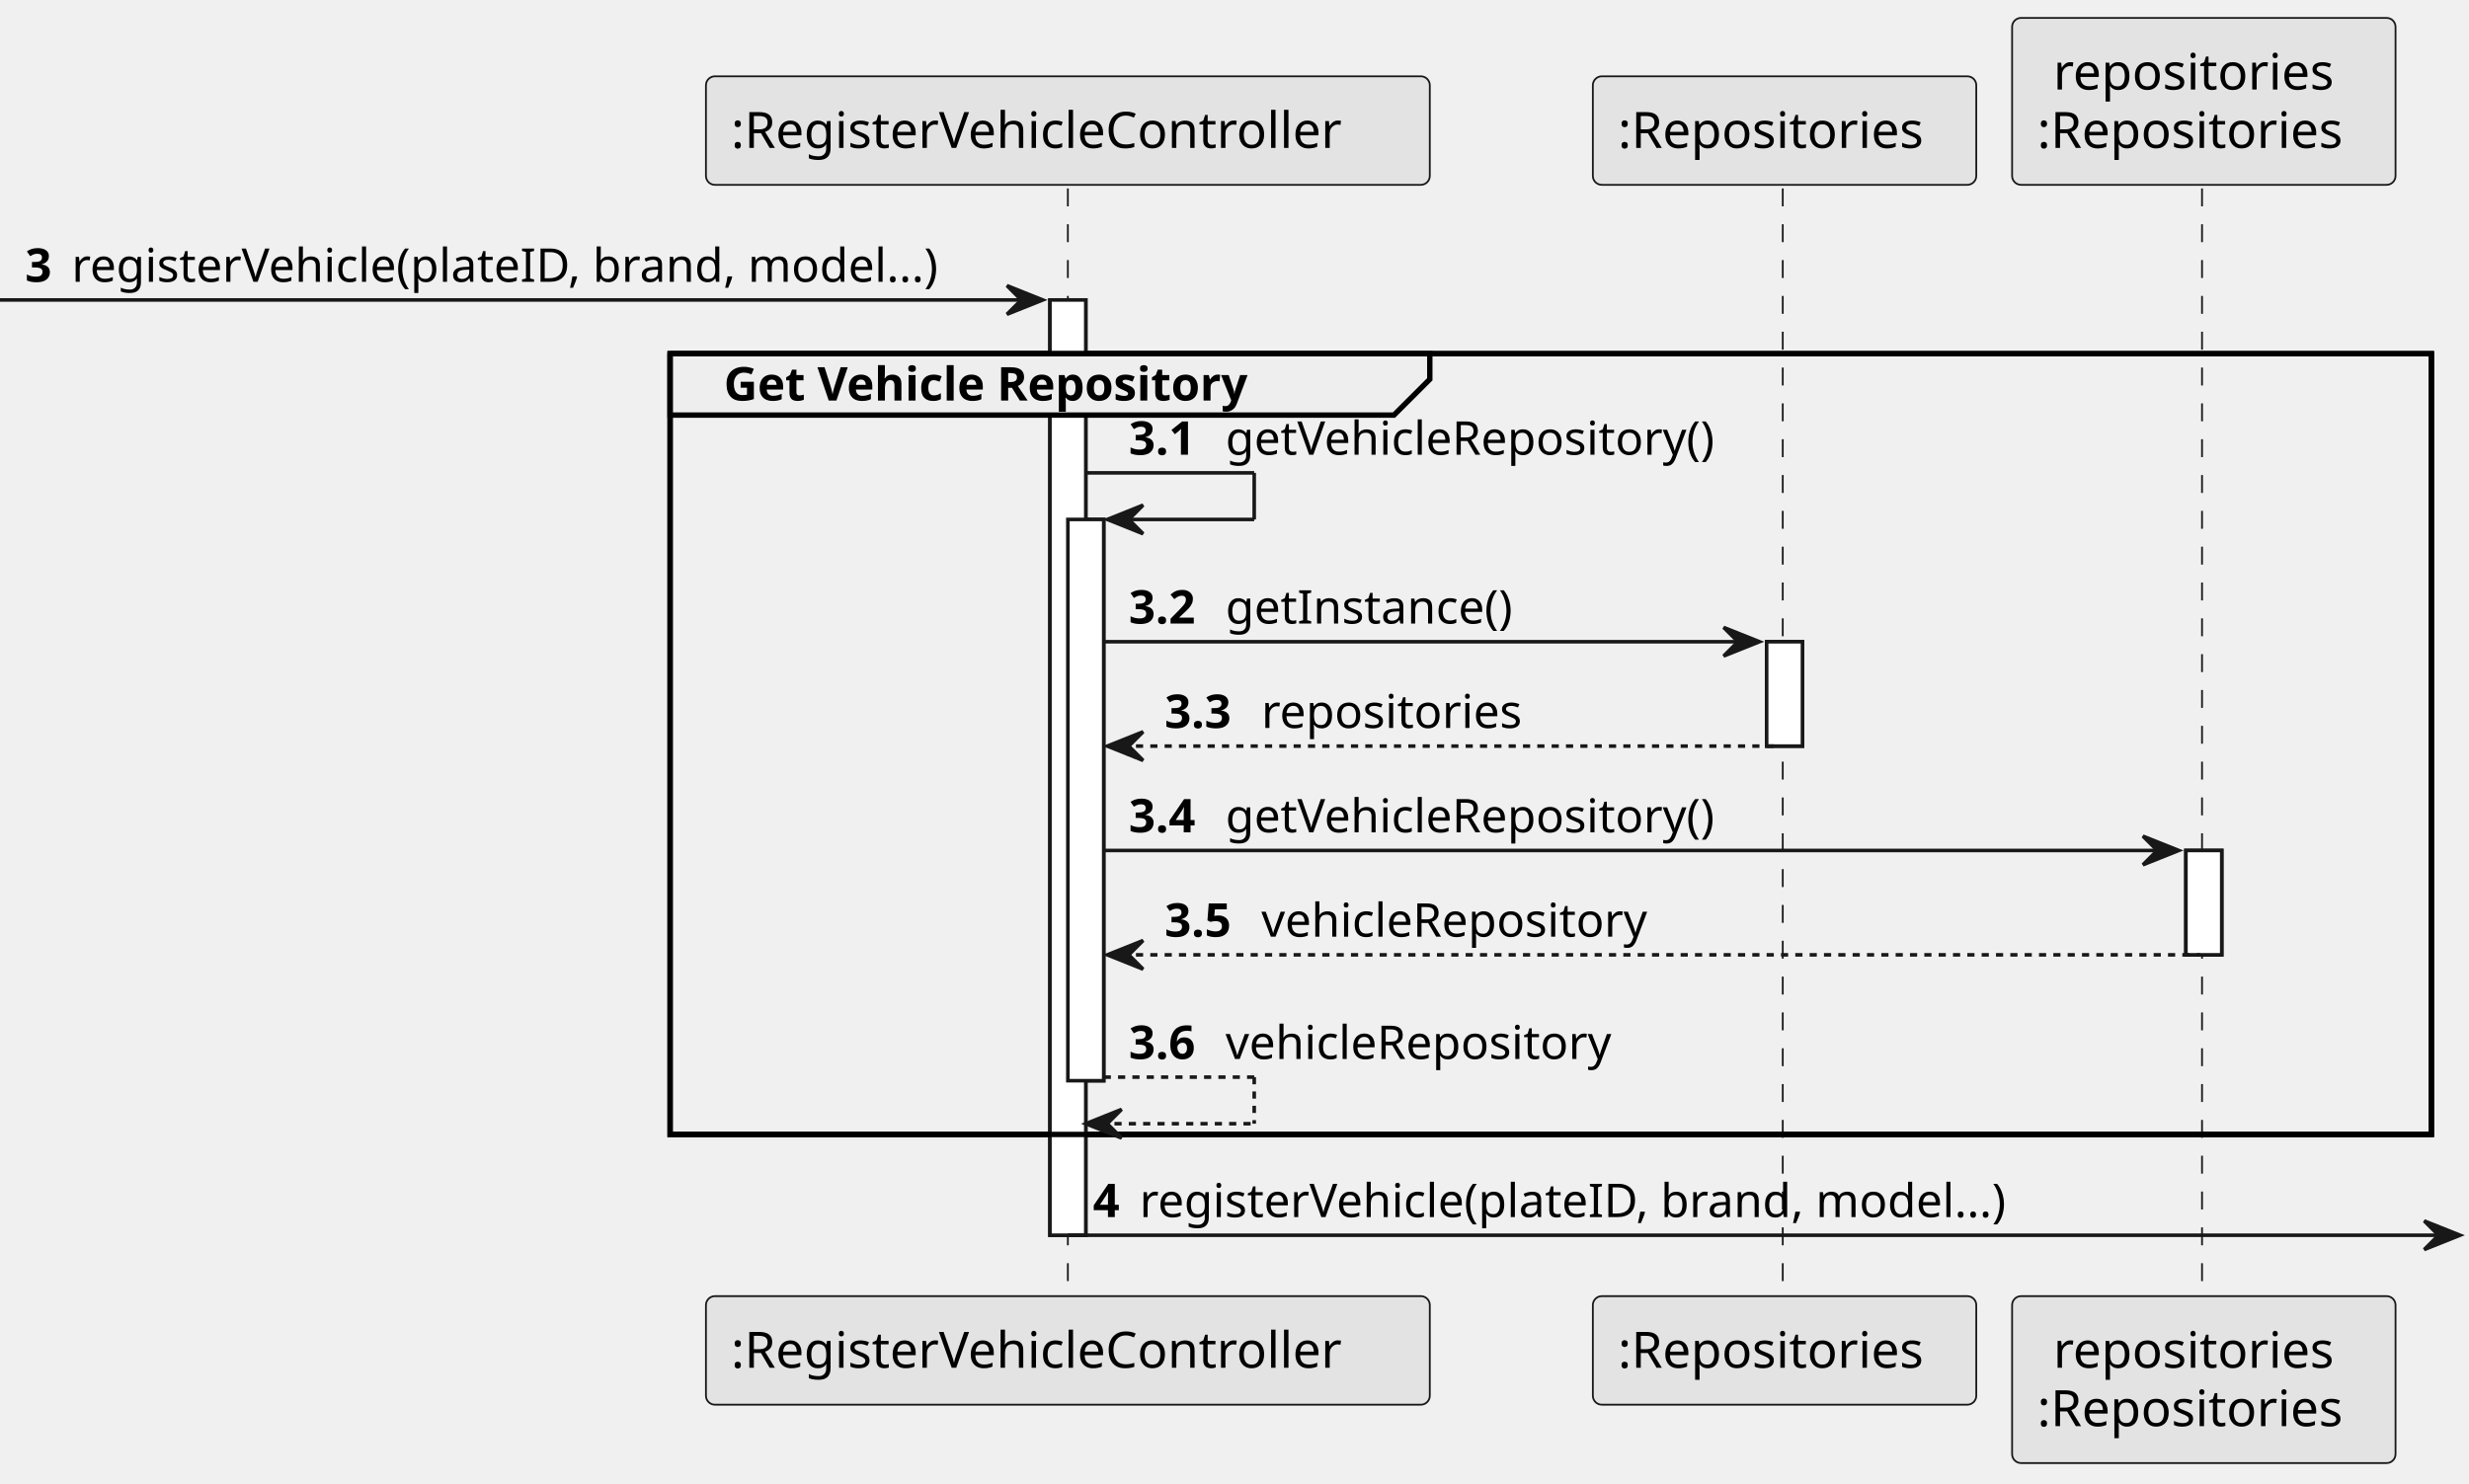
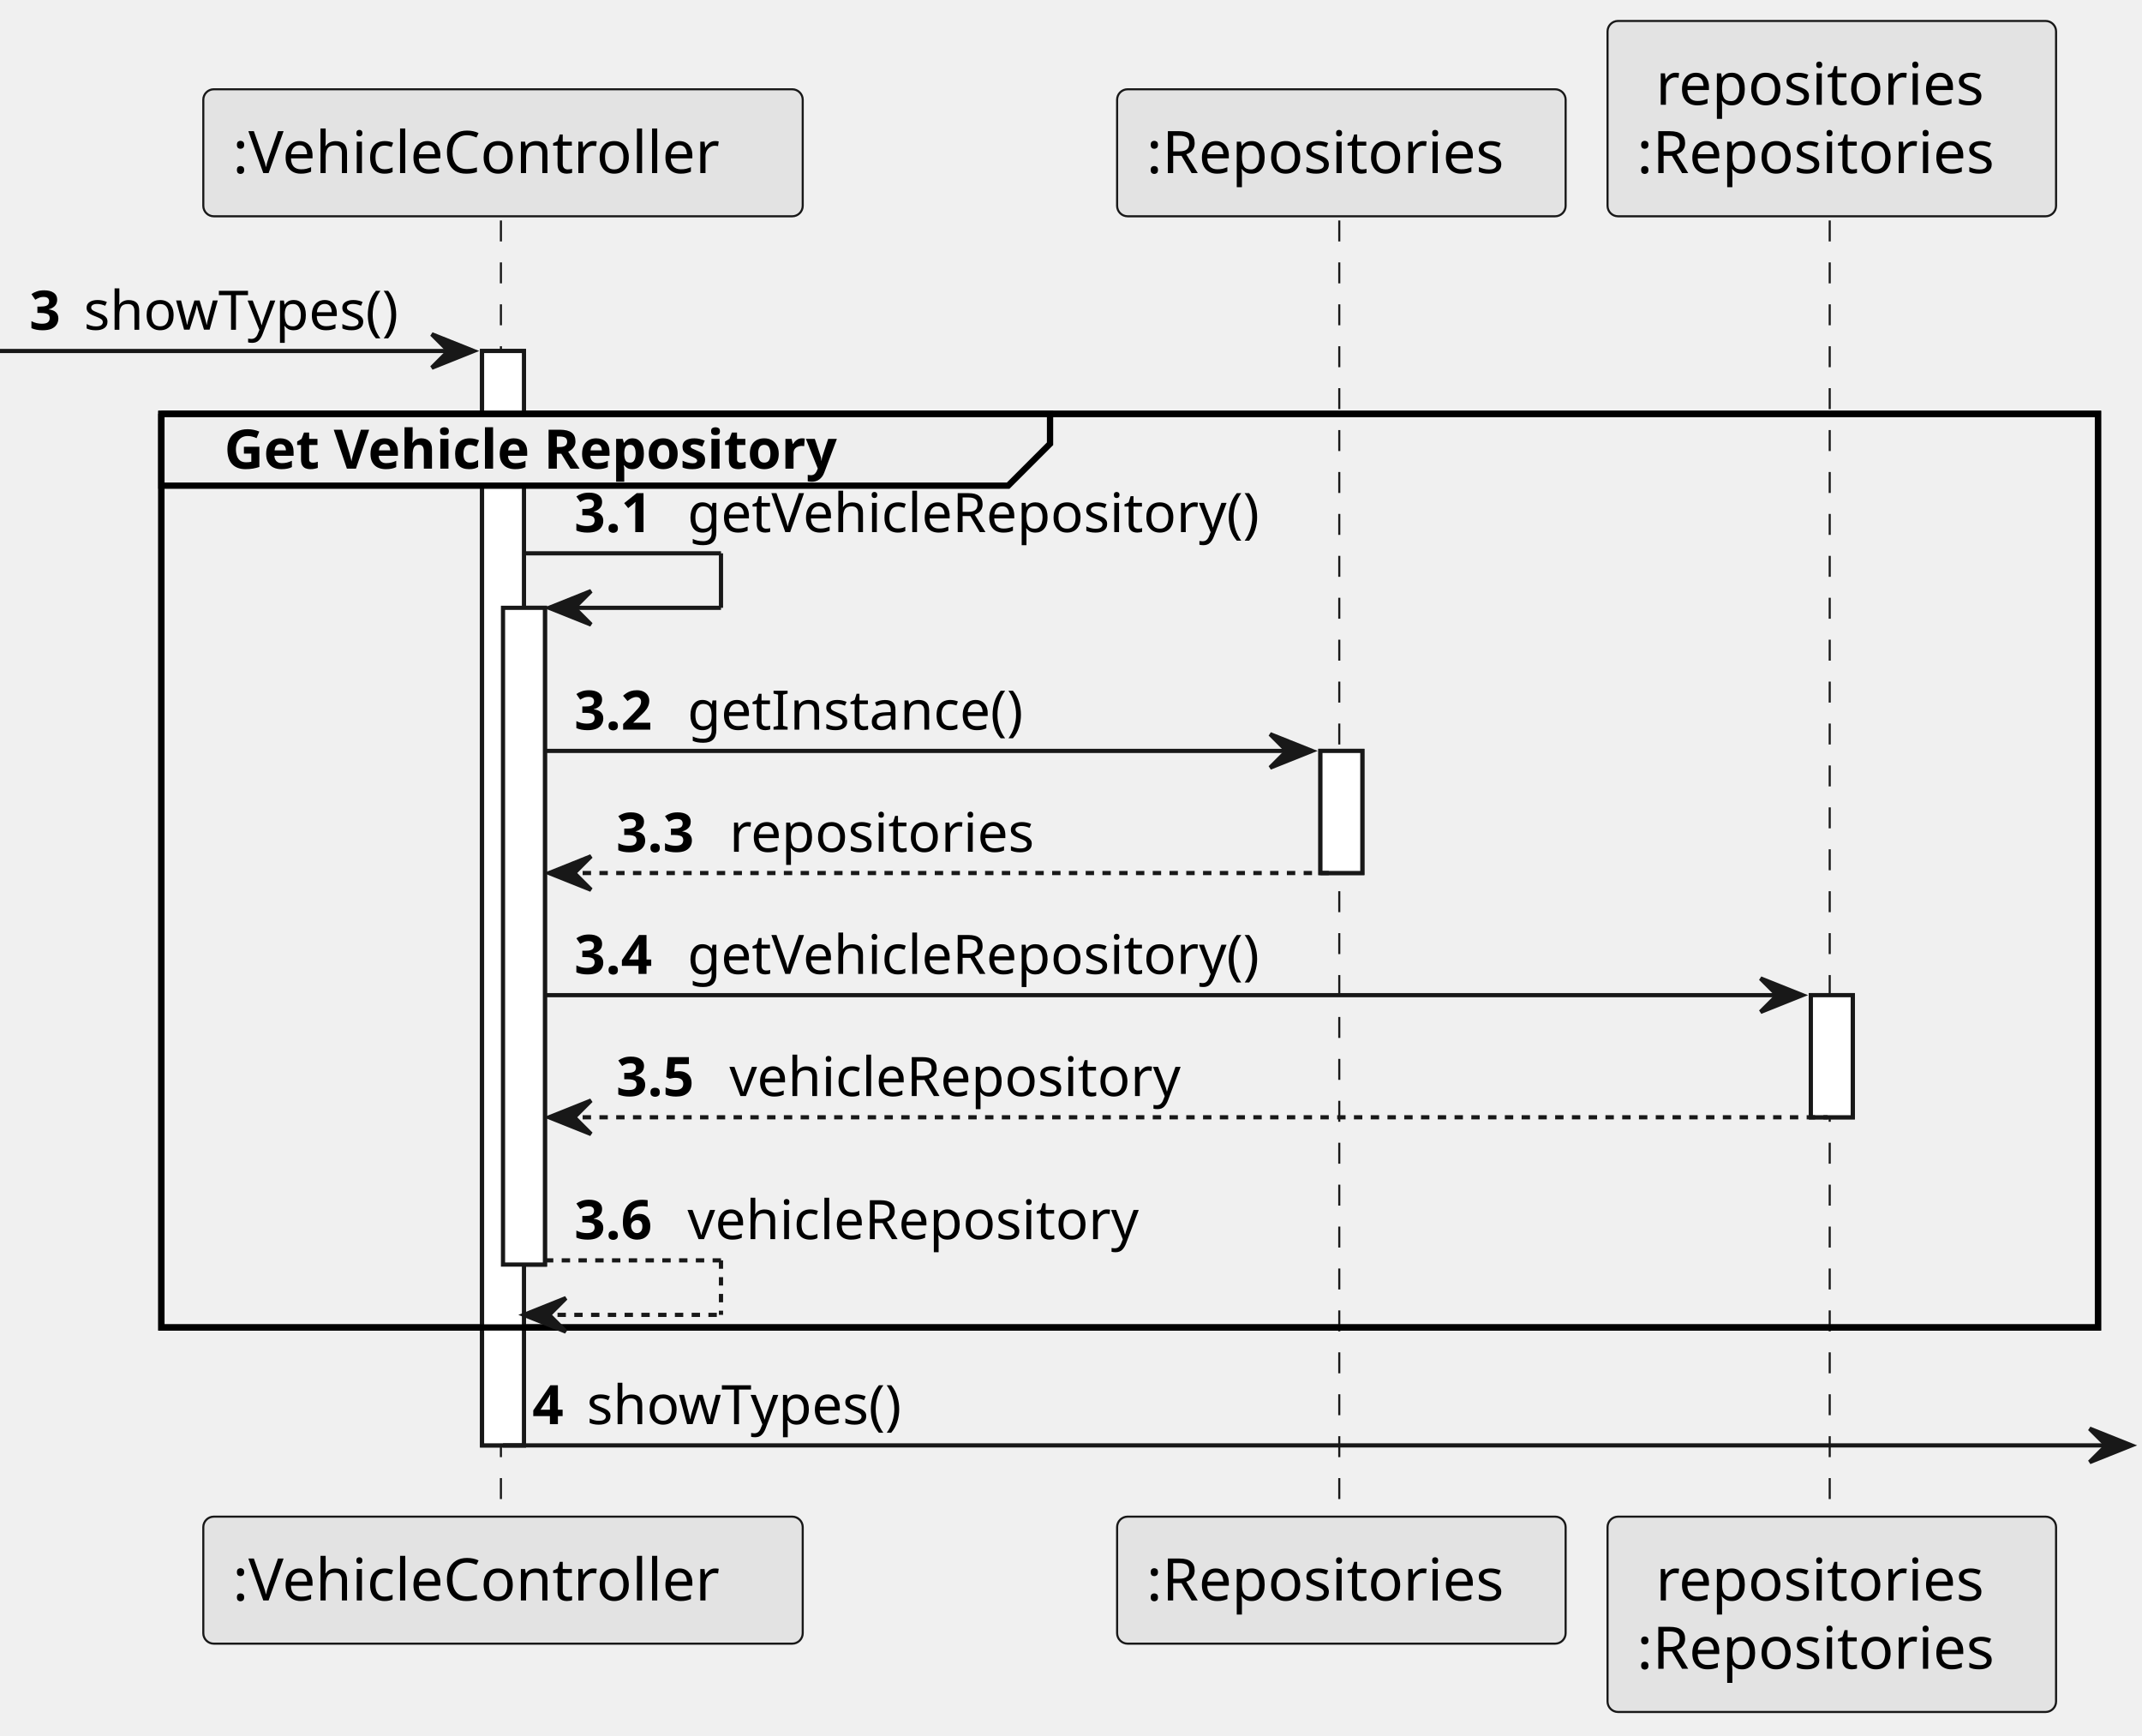
- <svg xmlns="http://www.w3.org/2000/svg" contentStyleType="text/css" height="414px" preserveAspectRatio="none" style="width:689px;height:414px;background:#FFFFFF;" version="1.1" viewBox="0 0 689 414" width="689px" zoomAndPan="magnify">
+ <svg xmlns="http://www.w3.org/2000/svg" contentStyleType="text/css" height="414px" preserveAspectRatio="none" style="width:511px;height:414px;background:#FFFFFF;" version="1.1" viewBox="0 0 511 414" width="511px" zoomAndPan="magnify">
  <defs />
  <g>
-     <rect fill="#FFFFFF" height="261.062" style="stroke:#181818;stroke-width:1.0;" width="10" x="293" y="83.727" />
-     <rect fill="#FFFFFF" height="156.664" style="stroke:#181818;stroke-width:1.0;" width="10" x="298" y="144.992" />
-     <rect fill="#FFFFFF" height="29.133" style="stroke:#181818;stroke-width:1.0;" width="10" x="493" y="179.125" />
-     <rect fill="#FFFFFF" height="29.133" style="stroke:#181818;stroke-width:1.0;" width="10" x="610" y="237.391" />
-     <rect fill="none" height="217.93" style="stroke:#000000;stroke-width:1.5;" width="491.5" x="187" y="98.727" />
-     <line style="stroke:#181818;stroke-width:0.5;stroke-dasharray:5.0,5.0;" x1="298" x2="298" y1="52.594" y2="362.789" />
-     <line style="stroke:#181818;stroke-width:0.5;stroke-dasharray:5.0,5.0;" x1="497.5" x2="497.5" y1="52.594" y2="362.789" />
-     <line style="stroke:#181818;stroke-width:0.5;stroke-dasharray:5.0,5.0;" x1="614.5" x2="614.5" y1="52.594" y2="362.789" />
-     <rect fill="#E3E3E3" height="30.297" rx="2.5" ry="2.5" style="stroke:#181818;stroke-width:0.5;" width="202" x="197" y="21.297" />
-     <text fill="#000000" font-family="sans-serif" font-size="14" lengthAdjust="spacing" textLength="188" x="204" y="41.292">:RegisterVehicleController</text>
-     <rect fill="#E3E3E3" height="30.297" rx="2.5" ry="2.5" style="stroke:#181818;stroke-width:0.5;" width="202" x="197" y="361.789" />
-     <text fill="#000000" font-family="sans-serif" font-size="14" lengthAdjust="spacing" textLength="188" x="204" y="381.784">:RegisterVehicleController</text>
-     <rect fill="#E3E3E3" height="30.297" rx="2.5" ry="2.5" style="stroke:#181818;stroke-width:0.5;" width="107" x="444.5" y="21.297" />
-     <text fill="#000000" font-family="sans-serif" font-size="14" lengthAdjust="spacing" textLength="93" x="451.5" y="41.292">:Repositories</text>
-     <rect fill="#E3E3E3" height="30.297" rx="2.5" ry="2.5" style="stroke:#181818;stroke-width:0.5;" width="107" x="444.5" y="361.789" />
-     <text fill="#000000" font-family="sans-serif" font-size="14" lengthAdjust="spacing" textLength="93" x="451.5" y="381.784">:Repositories</text>
-     <rect fill="#E3E3E3" height="46.594" rx="2.5" ry="2.5" style="stroke:#181818;stroke-width:0.5;" width="107" x="561.5" y="5" />
-     <text fill="#000000" font-family="sans-serif" font-size="14" lengthAdjust="spacing" textLength="84" x="573" y="24.995">repositories</text>
-     <text fill="#000000" font-family="sans-serif" font-size="14" lengthAdjust="spacing" textLength="93" x="568.5" y="41.292">:Repositories</text>
-     <rect fill="#E3E3E3" height="46.594" rx="2.5" ry="2.5" style="stroke:#181818;stroke-width:0.5;" width="107" x="561.5" y="361.789" />
-     <text fill="#000000" font-family="sans-serif" font-size="14" lengthAdjust="spacing" textLength="84" x="573" y="381.784">repositories</text>
-     <text fill="#000000" font-family="sans-serif" font-size="14" lengthAdjust="spacing" textLength="93" x="568.5" y="398.081">:Repositories</text>
-     <rect fill="#FFFFFF" height="261.062" style="stroke:#181818;stroke-width:1.0;" width="10" x="293" y="83.727" />
-     <rect fill="#FFFFFF" height="156.664" style="stroke:#181818;stroke-width:1.0;" width="10" x="298" y="144.992" />
-     <rect fill="#FFFFFF" height="29.133" style="stroke:#181818;stroke-width:1.0;" width="10" x="493" y="179.125" />
-     <rect fill="#FFFFFF" height="29.133" style="stroke:#181818;stroke-width:1.0;" width="10" x="610" y="237.391" />
-     <polygon fill="#181818" points="281,79.727,291,83.727,281,87.727,285,83.727" style="stroke:#181818;stroke-width:1.0;" />
-     <line style="stroke:#181818;stroke-width:1.0;" x1="0" x2="287" y1="83.727" y2="83.727" />
+     <rect fill="#FFFFFF" height="261.062" style="stroke:#181818;stroke-width:1.0;" width="10" x="115" y="83.727" />
+     <rect fill="#FFFFFF" height="156.664" style="stroke:#181818;stroke-width:1.0;" width="10" x="120" y="144.992" />
+     <rect fill="#FFFFFF" height="29.133" style="stroke:#181818;stroke-width:1.0;" width="10" x="315" y="179.125" />
+     <rect fill="#FFFFFF" height="29.133" style="stroke:#181818;stroke-width:1.0;" width="10" x="432" y="237.391" />
+     <rect fill="none" height="217.93" style="stroke:#000000;stroke-width:1.5;" width="462" x="38.5" y="98.727" />
+     <line style="stroke:#181818;stroke-width:0.5;stroke-dasharray:5.0,5.0;" x1="119.5" x2="119.5" y1="52.594" y2="362.789" />
+     <line style="stroke:#181818;stroke-width:0.5;stroke-dasharray:5.0,5.0;" x1="319.5" x2="319.5" y1="52.594" y2="362.789" />
+     <line style="stroke:#181818;stroke-width:0.5;stroke-dasharray:5.0,5.0;" x1="436.5" x2="436.5" y1="52.594" y2="362.789" />
+     <rect fill="#E3E3E3" height="30.297" rx="2.5" ry="2.5" style="stroke:#181818;stroke-width:0.5;" width="143" x="48.5" y="21.297" />
+     <text fill="#000000" font-family="sans-serif" font-size="14" lengthAdjust="spacing" textLength="129" x="55.5" y="41.292">:VehicleController</text>
+     <rect fill="#E3E3E3" height="30.297" rx="2.5" ry="2.5" style="stroke:#181818;stroke-width:0.5;" width="143" x="48.5" y="361.789" />
+     <text fill="#000000" font-family="sans-serif" font-size="14" lengthAdjust="spacing" textLength="129" x="55.5" y="381.784">:VehicleController</text>
+     <rect fill="#E3E3E3" height="30.297" rx="2.5" ry="2.5" style="stroke:#181818;stroke-width:0.5;" width="107" x="266.5" y="21.297" />
+     <text fill="#000000" font-family="sans-serif" font-size="14" lengthAdjust="spacing" textLength="93" x="273.5" y="41.292">:Repositories</text>
+     <rect fill="#E3E3E3" height="30.297" rx="2.5" ry="2.5" style="stroke:#181818;stroke-width:0.5;" width="107" x="266.5" y="361.789" />
+     <text fill="#000000" font-family="sans-serif" font-size="14" lengthAdjust="spacing" textLength="93" x="273.5" y="381.784">:Repositories</text>
+     <rect fill="#E3E3E3" height="46.594" rx="2.5" ry="2.5" style="stroke:#181818;stroke-width:0.5;" width="107" x="383.5" y="5" />
+     <text fill="#000000" font-family="sans-serif" font-size="14" lengthAdjust="spacing" textLength="84" x="395" y="24.995">repositories</text>
+     <text fill="#000000" font-family="sans-serif" font-size="14" lengthAdjust="spacing" textLength="93" x="390.5" y="41.292">:Repositories</text>
+     <rect fill="#E3E3E3" height="46.594" rx="2.5" ry="2.5" style="stroke:#181818;stroke-width:0.5;" width="107" x="383.5" y="361.789" />
+     <text fill="#000000" font-family="sans-serif" font-size="14" lengthAdjust="spacing" textLength="84" x="395" y="381.784">repositories</text>
+     <text fill="#000000" font-family="sans-serif" font-size="14" lengthAdjust="spacing" textLength="93" x="390.5" y="398.081">:Repositories</text>
+     <rect fill="#FFFFFF" height="261.062" style="stroke:#181818;stroke-width:1.0;" width="10" x="115" y="83.727" />
+     <rect fill="#FFFFFF" height="156.664" style="stroke:#181818;stroke-width:1.0;" width="10" x="120" y="144.992" />
+     <rect fill="#FFFFFF" height="29.133" style="stroke:#181818;stroke-width:1.0;" width="10" x="315" y="179.125" />
+     <rect fill="#FFFFFF" height="29.133" style="stroke:#181818;stroke-width:1.0;" width="10" x="432" y="237.391" />
+     <polygon fill="#181818" points="103,79.727,113,83.727,103,87.727,107,83.727" style="stroke:#181818;stroke-width:1.0;" />
+     <line style="stroke:#181818;stroke-width:1.0;" x1="0" x2="109" y1="83.727" y2="83.727" />
    <text fill="#000000" font-family="sans-serif" font-size="13" font-weight="bold" lengthAdjust="spacing" textLength="9" x="7" y="78.661">3</text>
-     <text fill="#000000" font-family="sans-serif" font-size="13" lengthAdjust="spacing" textLength="261" x="20" y="78.661">registerVehicle(plateID, brand, model...)</text>
-     <path d="M187,98.727 L399,98.727 L399,105.859 L389,115.859 L187,115.859 L187,98.727 " fill="#EEEEEE" style="stroke:#000000;stroke-width:1.5;" />
-     <rect fill="none" height="217.93" style="stroke:#000000;stroke-width:1.5;" width="491.5" x="187" y="98.727" />
-     <text fill="#000000" font-family="sans-serif" font-size="13" font-weight="bold" lengthAdjust="spacing" textLength="167" x="202" y="111.793">Get Vehicle Repository</text>
-     <line style="stroke:#181818;stroke-width:1.0;" x1="303" x2="350" y1="131.992" y2="131.992" />
-     <line style="stroke:#181818;stroke-width:1.0;" x1="350" x2="350" y1="131.992" y2="144.992" />
-     <line style="stroke:#181818;stroke-width:1.0;" x1="309" x2="350" y1="144.992" y2="144.992" />
-     <polygon fill="#181818" points="319,140.992,309,144.992,319,148.992,315,144.992" style="stroke:#181818;stroke-width:1.0;" />
-     <text fill="#000000" font-family="sans-serif" font-size="13" font-weight="bold" lengthAdjust="spacing" textLength="23" x="315" y="126.926">3.1</text>
-     <text fill="#000000" font-family="sans-serif" font-size="13" lengthAdjust="spacing" textLength="149" x="342" y="126.926">getVehicleRepository()</text>
-     <polygon fill="#181818" points="481,175.125,491,179.125,481,183.125,485,179.125" style="stroke:#181818;stroke-width:1.0;" />
-     <line style="stroke:#181818;stroke-width:1.0;" x1="308" x2="487" y1="179.125" y2="179.125" />
-     <text fill="#000000" font-family="sans-serif" font-size="13" font-weight="bold" lengthAdjust="spacing" textLength="23" x="315" y="174.059">3.2</text>
-     <text fill="#000000" font-family="sans-serif" font-size="13" lengthAdjust="spacing" textLength="86" x="342" y="174.059">getInstance()</text>
-     <polygon fill="#181818" points="319,204.258,309,208.258,319,212.258,315,208.258" style="stroke:#181818;stroke-width:1.0;" />
-     <line style="stroke:#181818;stroke-width:1.0;stroke-dasharray:2.0,2.0;" x1="313" x2="497" y1="208.258" y2="208.258" />
-     <text fill="#000000" font-family="sans-serif" font-size="13" font-weight="bold" lengthAdjust="spacing" textLength="23" x="325" y="203.192">3.3</text>
-     <text fill="#000000" font-family="sans-serif" font-size="13" lengthAdjust="spacing" textLength="77" x="352" y="203.192">repositories</text>
-     <polygon fill="#181818" points="598,233.391,608,237.391,598,241.391,602,237.391" style="stroke:#181818;stroke-width:1.0;" />
-     <line style="stroke:#181818;stroke-width:1.0;" x1="308" x2="604" y1="237.391" y2="237.391" />
-     <text fill="#000000" font-family="sans-serif" font-size="13" font-weight="bold" lengthAdjust="spacing" textLength="23" x="315" y="232.325">3.4</text>
-     <text fill="#000000" font-family="sans-serif" font-size="13" lengthAdjust="spacing" textLength="149" x="342" y="232.325">getVehicleRepository()</text>
-     <polygon fill="#181818" points="319,262.523,309,266.523,319,270.523,315,266.523" style="stroke:#181818;stroke-width:1.0;" />
-     <line style="stroke:#181818;stroke-width:1.0;stroke-dasharray:2.0,2.0;" x1="313" x2="614" y1="266.523" y2="266.523" />
-     <text fill="#000000" font-family="sans-serif" font-size="13" font-weight="bold" lengthAdjust="spacing" textLength="23" x="325" y="261.457">3.5</text>
-     <text fill="#000000" font-family="sans-serif" font-size="13" lengthAdjust="spacing" textLength="117" x="352" y="261.457">vehicleRepository</text>
-     <line style="stroke:#181818;stroke-width:1.0;stroke-dasharray:2.0,2.0;" x1="308" x2="350" y1="300.656" y2="300.656" />
-     <line style="stroke:#181818;stroke-width:1.0;stroke-dasharray:2.0,2.0;" x1="350" x2="350" y1="300.656" y2="313.656" />
-     <line style="stroke:#181818;stroke-width:1.0;stroke-dasharray:2.0,2.0;" x1="303" x2="350" y1="313.656" y2="313.656" />
-     <polygon fill="#181818" points="313,309.656,303,313.656,313,317.656,309,313.656" style="stroke:#181818;stroke-width:1.0;" />
-     <text fill="#000000" font-family="sans-serif" font-size="13" font-weight="bold" lengthAdjust="spacing" textLength="23" x="315" y="295.59">3.6</text>
-     <text fill="#000000" font-family="sans-serif" font-size="13" lengthAdjust="spacing" textLength="117" x="342" y="295.59">vehicleRepository</text>
-     <polygon fill="#181818" points="676.5,340.789,686.5,344.789,676.5,348.789,680.5,344.789" style="stroke:#181818;stroke-width:1.0;" />
-     <line style="stroke:#181818;stroke-width:1.0;" x1="298" x2="682.5" y1="344.789" y2="344.789" />
-     <text fill="#000000" font-family="sans-serif" font-size="13" font-weight="bold" lengthAdjust="spacing" textLength="9" x="305" y="339.723">4</text>
-     <text fill="#000000" font-family="sans-serif" font-size="13" lengthAdjust="spacing" textLength="261" x="318" y="339.723">registerVehicle(plateID, brand, model...)</text>
+     <text fill="#000000" font-family="sans-serif" font-size="13" lengthAdjust="spacing" textLength="83" x="20" y="78.661">showTypes()</text>
+     <path d="M38.5,98.727 L250.5,98.727 L250.5,105.859 L240.5,115.859 L38.5,115.859 L38.5,98.727 " fill="#EEEEEE" style="stroke:#000000;stroke-width:1.5;" />
+     <rect fill="none" height="217.93" style="stroke:#000000;stroke-width:1.5;" width="462" x="38.5" y="98.727" />
+     <text fill="#000000" font-family="sans-serif" font-size="13" font-weight="bold" lengthAdjust="spacing" textLength="167" x="53.5" y="111.793">Get Vehicle Repository</text>
+     <line style="stroke:#181818;stroke-width:1.0;" x1="125" x2="172" y1="131.992" y2="131.992" />
+     <line style="stroke:#181818;stroke-width:1.0;" x1="172" x2="172" y1="131.992" y2="144.992" />
+     <line style="stroke:#181818;stroke-width:1.0;" x1="131" x2="172" y1="144.992" y2="144.992" />
+     <polygon fill="#181818" points="141,140.992,131,144.992,141,148.992,137,144.992" style="stroke:#181818;stroke-width:1.0;" />
+     <text fill="#000000" font-family="sans-serif" font-size="13" font-weight="bold" lengthAdjust="spacing" textLength="23" x="137" y="126.926">3.1</text>
+     <text fill="#000000" font-family="sans-serif" font-size="13" lengthAdjust="spacing" textLength="149" x="164" y="126.926">getVehicleRepository()</text>
+     <polygon fill="#181818" points="303,175.125,313,179.125,303,183.125,307,179.125" style="stroke:#181818;stroke-width:1.0;" />
+     <line style="stroke:#181818;stroke-width:1.0;" x1="130" x2="309" y1="179.125" y2="179.125" />
+     <text fill="#000000" font-family="sans-serif" font-size="13" font-weight="bold" lengthAdjust="spacing" textLength="23" x="137" y="174.059">3.2</text>
+     <text fill="#000000" font-family="sans-serif" font-size="13" lengthAdjust="spacing" textLength="86" x="164" y="174.059">getInstance()</text>
+     <polygon fill="#181818" points="141,204.258,131,208.258,141,212.258,137,208.258" style="stroke:#181818;stroke-width:1.0;" />
+     <line style="stroke:#181818;stroke-width:1.0;stroke-dasharray:2.0,2.0;" x1="135" x2="319" y1="208.258" y2="208.258" />
+     <text fill="#000000" font-family="sans-serif" font-size="13" font-weight="bold" lengthAdjust="spacing" textLength="23" x="147" y="203.192">3.3</text>
+     <text fill="#000000" font-family="sans-serif" font-size="13" lengthAdjust="spacing" textLength="77" x="174" y="203.192">repositories</text>
+     <polygon fill="#181818" points="420,233.391,430,237.391,420,241.391,424,237.391" style="stroke:#181818;stroke-width:1.0;" />
+     <line style="stroke:#181818;stroke-width:1.0;" x1="130" x2="426" y1="237.391" y2="237.391" />
+     <text fill="#000000" font-family="sans-serif" font-size="13" font-weight="bold" lengthAdjust="spacing" textLength="23" x="137" y="232.325">3.4</text>
+     <text fill="#000000" font-family="sans-serif" font-size="13" lengthAdjust="spacing" textLength="149" x="164" y="232.325">getVehicleRepository()</text>
+     <polygon fill="#181818" points="141,262.523,131,266.523,141,270.523,137,266.523" style="stroke:#181818;stroke-width:1.0;" />
+     <line style="stroke:#181818;stroke-width:1.0;stroke-dasharray:2.0,2.0;" x1="135" x2="436" y1="266.523" y2="266.523" />
+     <text fill="#000000" font-family="sans-serif" font-size="13" font-weight="bold" lengthAdjust="spacing" textLength="23" x="147" y="261.457">3.5</text>
+     <text fill="#000000" font-family="sans-serif" font-size="13" lengthAdjust="spacing" textLength="117" x="174" y="261.457">vehicleRepository</text>
+     <line style="stroke:#181818;stroke-width:1.0;stroke-dasharray:2.0,2.0;" x1="130" x2="172" y1="300.656" y2="300.656" />
+     <line style="stroke:#181818;stroke-width:1.0;stroke-dasharray:2.0,2.0;" x1="172" x2="172" y1="300.656" y2="313.656" />
+     <line style="stroke:#181818;stroke-width:1.0;stroke-dasharray:2.0,2.0;" x1="125" x2="172" y1="313.656" y2="313.656" />
+     <polygon fill="#181818" points="135,309.656,125,313.656,135,317.656,131,313.656" style="stroke:#181818;stroke-width:1.0;" />
+     <text fill="#000000" font-family="sans-serif" font-size="13" font-weight="bold" lengthAdjust="spacing" textLength="23" x="137" y="295.59">3.6</text>
+     <text fill="#000000" font-family="sans-serif" font-size="13" lengthAdjust="spacing" textLength="117" x="164" y="295.59">vehicleRepository</text>
+     <polygon fill="#181818" points="498.5,340.789,508.5,344.789,498.5,348.789,502.5,344.789" style="stroke:#181818;stroke-width:1.0;" />
+     <line style="stroke:#181818;stroke-width:1.0;" x1="120" x2="504.5" y1="344.789" y2="344.789" />
+     <text fill="#000000" font-family="sans-serif" font-size="13" font-weight="bold" lengthAdjust="spacing" textLength="9" x="127" y="339.723">4</text>
+     <text fill="#000000" font-family="sans-serif" font-size="13" lengthAdjust="spacing" textLength="83" x="140" y="339.723">showTypes()</text>
  </g>
</svg>
